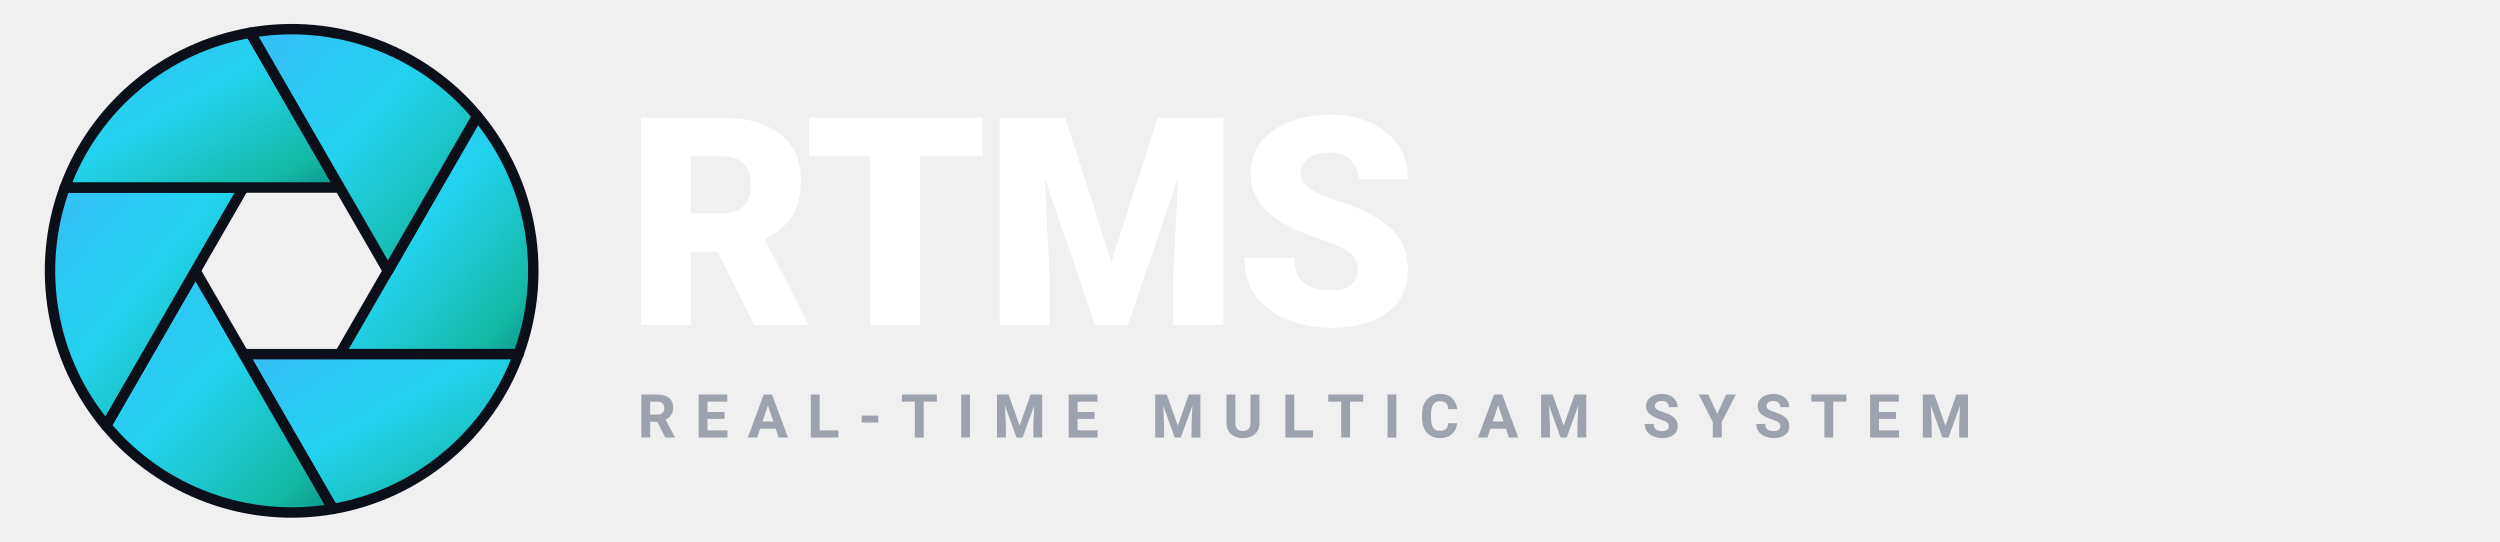
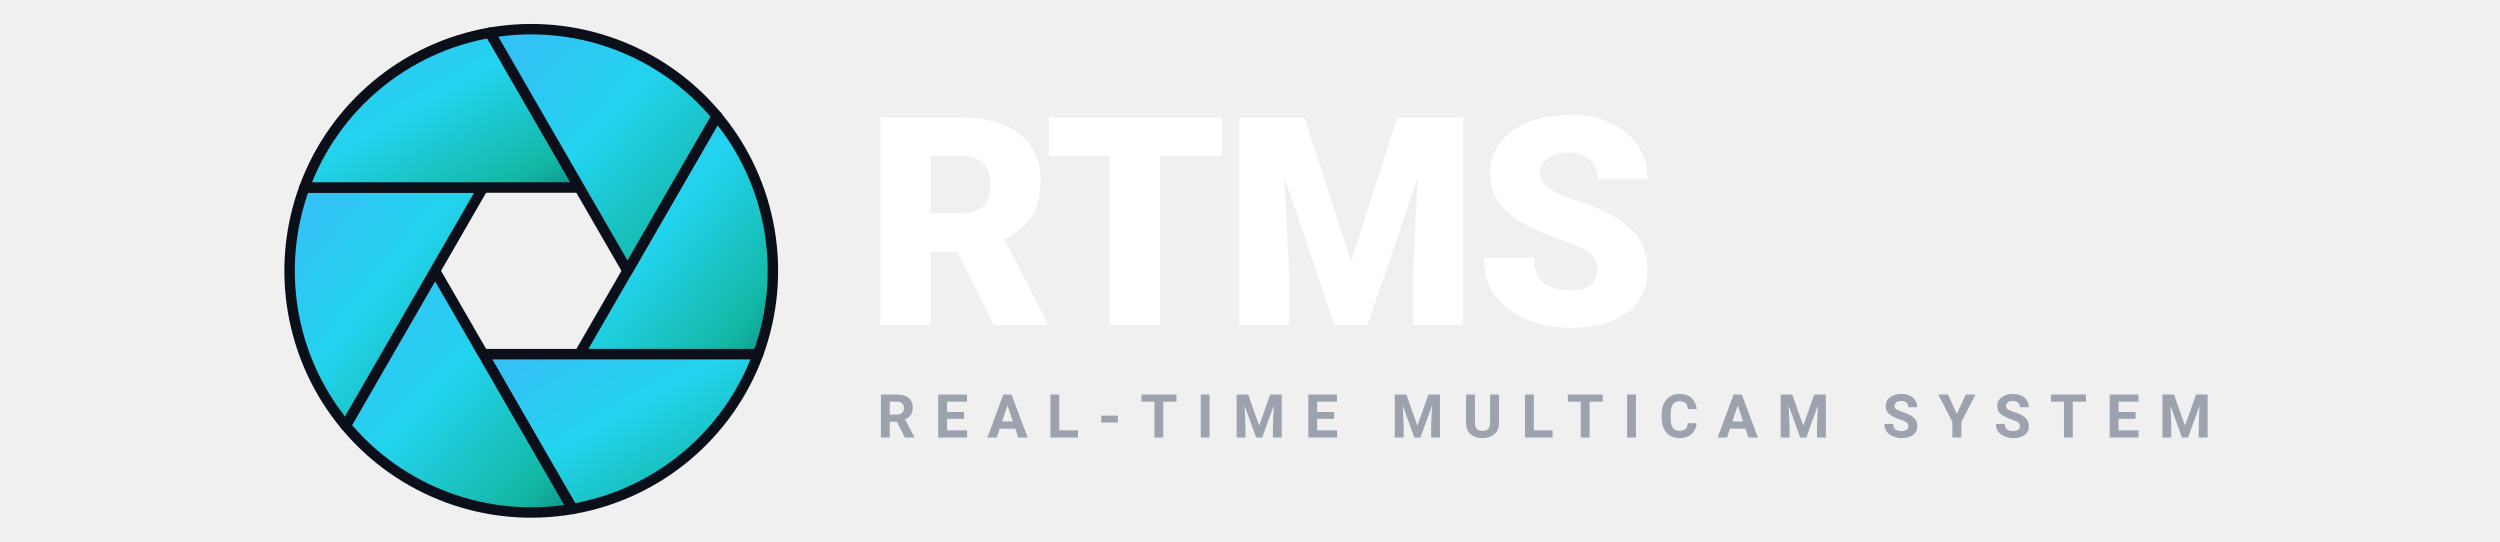
<svg xmlns="http://www.w3.org/2000/svg" viewBox="0 0 600 130" width="100%" height="100%">
  <defs>
    <linearGradient id="rtmsApertureGrad" x1="0%" y1="0%" x2="100%" y2="100%">
      <stop offset="0%" stop-color="#38bdf8" />
      <stop offset="45%" stop-color="#22d3ee" />
      <stop offset="85%" stop-color="#14b8a6" />
      <stop offset="100%" stop-color="#0d9488" />
    </linearGradient>
  </defs>
-   <g id="isotype">
-     <path d="M 114.54 27.85 A 58.00 58.00 0 0 1 124.44 85.00 L 81.55 85.00 Z" fill="url(#rtmsApertureGrad)" stroke="#0b0f19" stroke-width="2.5" stroke-linejoin="round" />
-     <path d="M 124.44 85.00 A 58.00 58.00 0 0 1 79.90 122.15 L 58.45 85.00 Z" fill="url(#rtmsApertureGrad)" stroke="#0b0f19" stroke-width="2.5" stroke-linejoin="round" />
-     <path d="M 79.90 122.15 A 58.00 58.00 0 0 1 25.46 102.15 L 46.91 65.00 Z" fill="url(#rtmsApertureGrad)" stroke="#0b0f19" stroke-width="2.5" stroke-linejoin="round" />
-     <path d="M 25.46 102.15 A 58.00 58.00 0 0 1 15.56 45.00 L 58.45 45.00 Z" fill="url(#rtmsApertureGrad)" stroke="#0b0f19" stroke-width="2.5" stroke-linejoin="round" />
-     <path d="M 15.56 45.00 A 58.00 58.00 0 0 1 60.10 7.85 L 81.55 45.00 Z" fill="url(#rtmsApertureGrad)" stroke="#0b0f19" stroke-width="2.5" stroke-linejoin="round" />
-     <path d="M 60.10 7.85 A 58.00 58.00 0 0 1 114.54 27.85 L 93.09 65.00 Z" fill="url(#rtmsApertureGrad)" stroke="#0b0f19" stroke-width="2.5" stroke-linejoin="round" />
+   <g transform="translate(57.5, 0)">
+     <g id="isotype">
+       <path d="M 114.54 27.85 A 58.00 58.00 0 0 1 124.44 85.00 L 81.55 85.00 Z" fill="url(#rtmsApertureGrad)" stroke="#0b0f19" stroke-width="2.5" stroke-linejoin="round" />
+       <path d="M 124.44 85.00 A 58.00 58.00 0 0 1 79.90 122.15 L 58.45 85.00 Z" fill="url(#rtmsApertureGrad)" stroke="#0b0f19" stroke-width="2.5" stroke-linejoin="round" />
+       <path d="M 79.90 122.15 A 58.00 58.00 0 0 1 25.46 102.15 L 46.91 65.00 Z" fill="url(#rtmsApertureGrad)" stroke="#0b0f19" stroke-width="2.5" stroke-linejoin="round" />
+       <path d="M 25.46 102.15 A 58.00 58.00 0 0 1 15.56 45.00 L 58.45 45.00 Z" fill="url(#rtmsApertureGrad)" stroke="#0b0f19" stroke-width="2.5" stroke-linejoin="round" />
+       <path d="M 15.56 45.00 A 58.00 58.00 0 0 1 60.10 7.85 L 81.55 45.00 Z" fill="url(#rtmsApertureGrad)" stroke="#0b0f19" stroke-width="2.5" stroke-linejoin="round" />
+       <path d="M 60.10 7.85 A 58.00 58.00 0 0 1 114.54 27.85 L 93.09 65.00 Z" fill="url(#rtmsApertureGrad)" stroke="#0b0f19" stroke-width="2.5" stroke-linejoin="round" />
+     </g>
+     <text x="150" y="78" fill="#ffffff" font-family="-apple-system, BlinkMacSystemFont, 'Segoe UI', Roboto, 'Helvetica Neue', Arial, sans-serif" font-size="70" font-weight="800" letter-spacing="-1">RTMS</text>
+     <text x="153" y="105" fill="#9ca3af" font-family="-apple-system, BlinkMacSystemFont, 'Segoe UI', Roboto, 'Helvetica Neue', Arial, sans-serif" font-size="14.5" font-weight="600" letter-spacing="4.5">REAL-TIME MULTICAM SYSTEM</text>
  </g>
-   <text x="150" y="78" fill="#ffffff" font-family="-apple-system, BlinkMacSystemFont, 'Segoe UI', Roboto, 'Helvetica Neue', Arial, sans-serif" font-size="70" font-weight="800" letter-spacing="-1">RTMS</text>
-   <text x="153" y="105" fill="#9ca3af" font-family="-apple-system, BlinkMacSystemFont, 'Segoe UI', Roboto, 'Helvetica Neue', Arial, sans-serif" font-size="14.5" font-weight="600" letter-spacing="4.5">REAL-TIME MULTICAM SYSTEM</text>
</svg>
